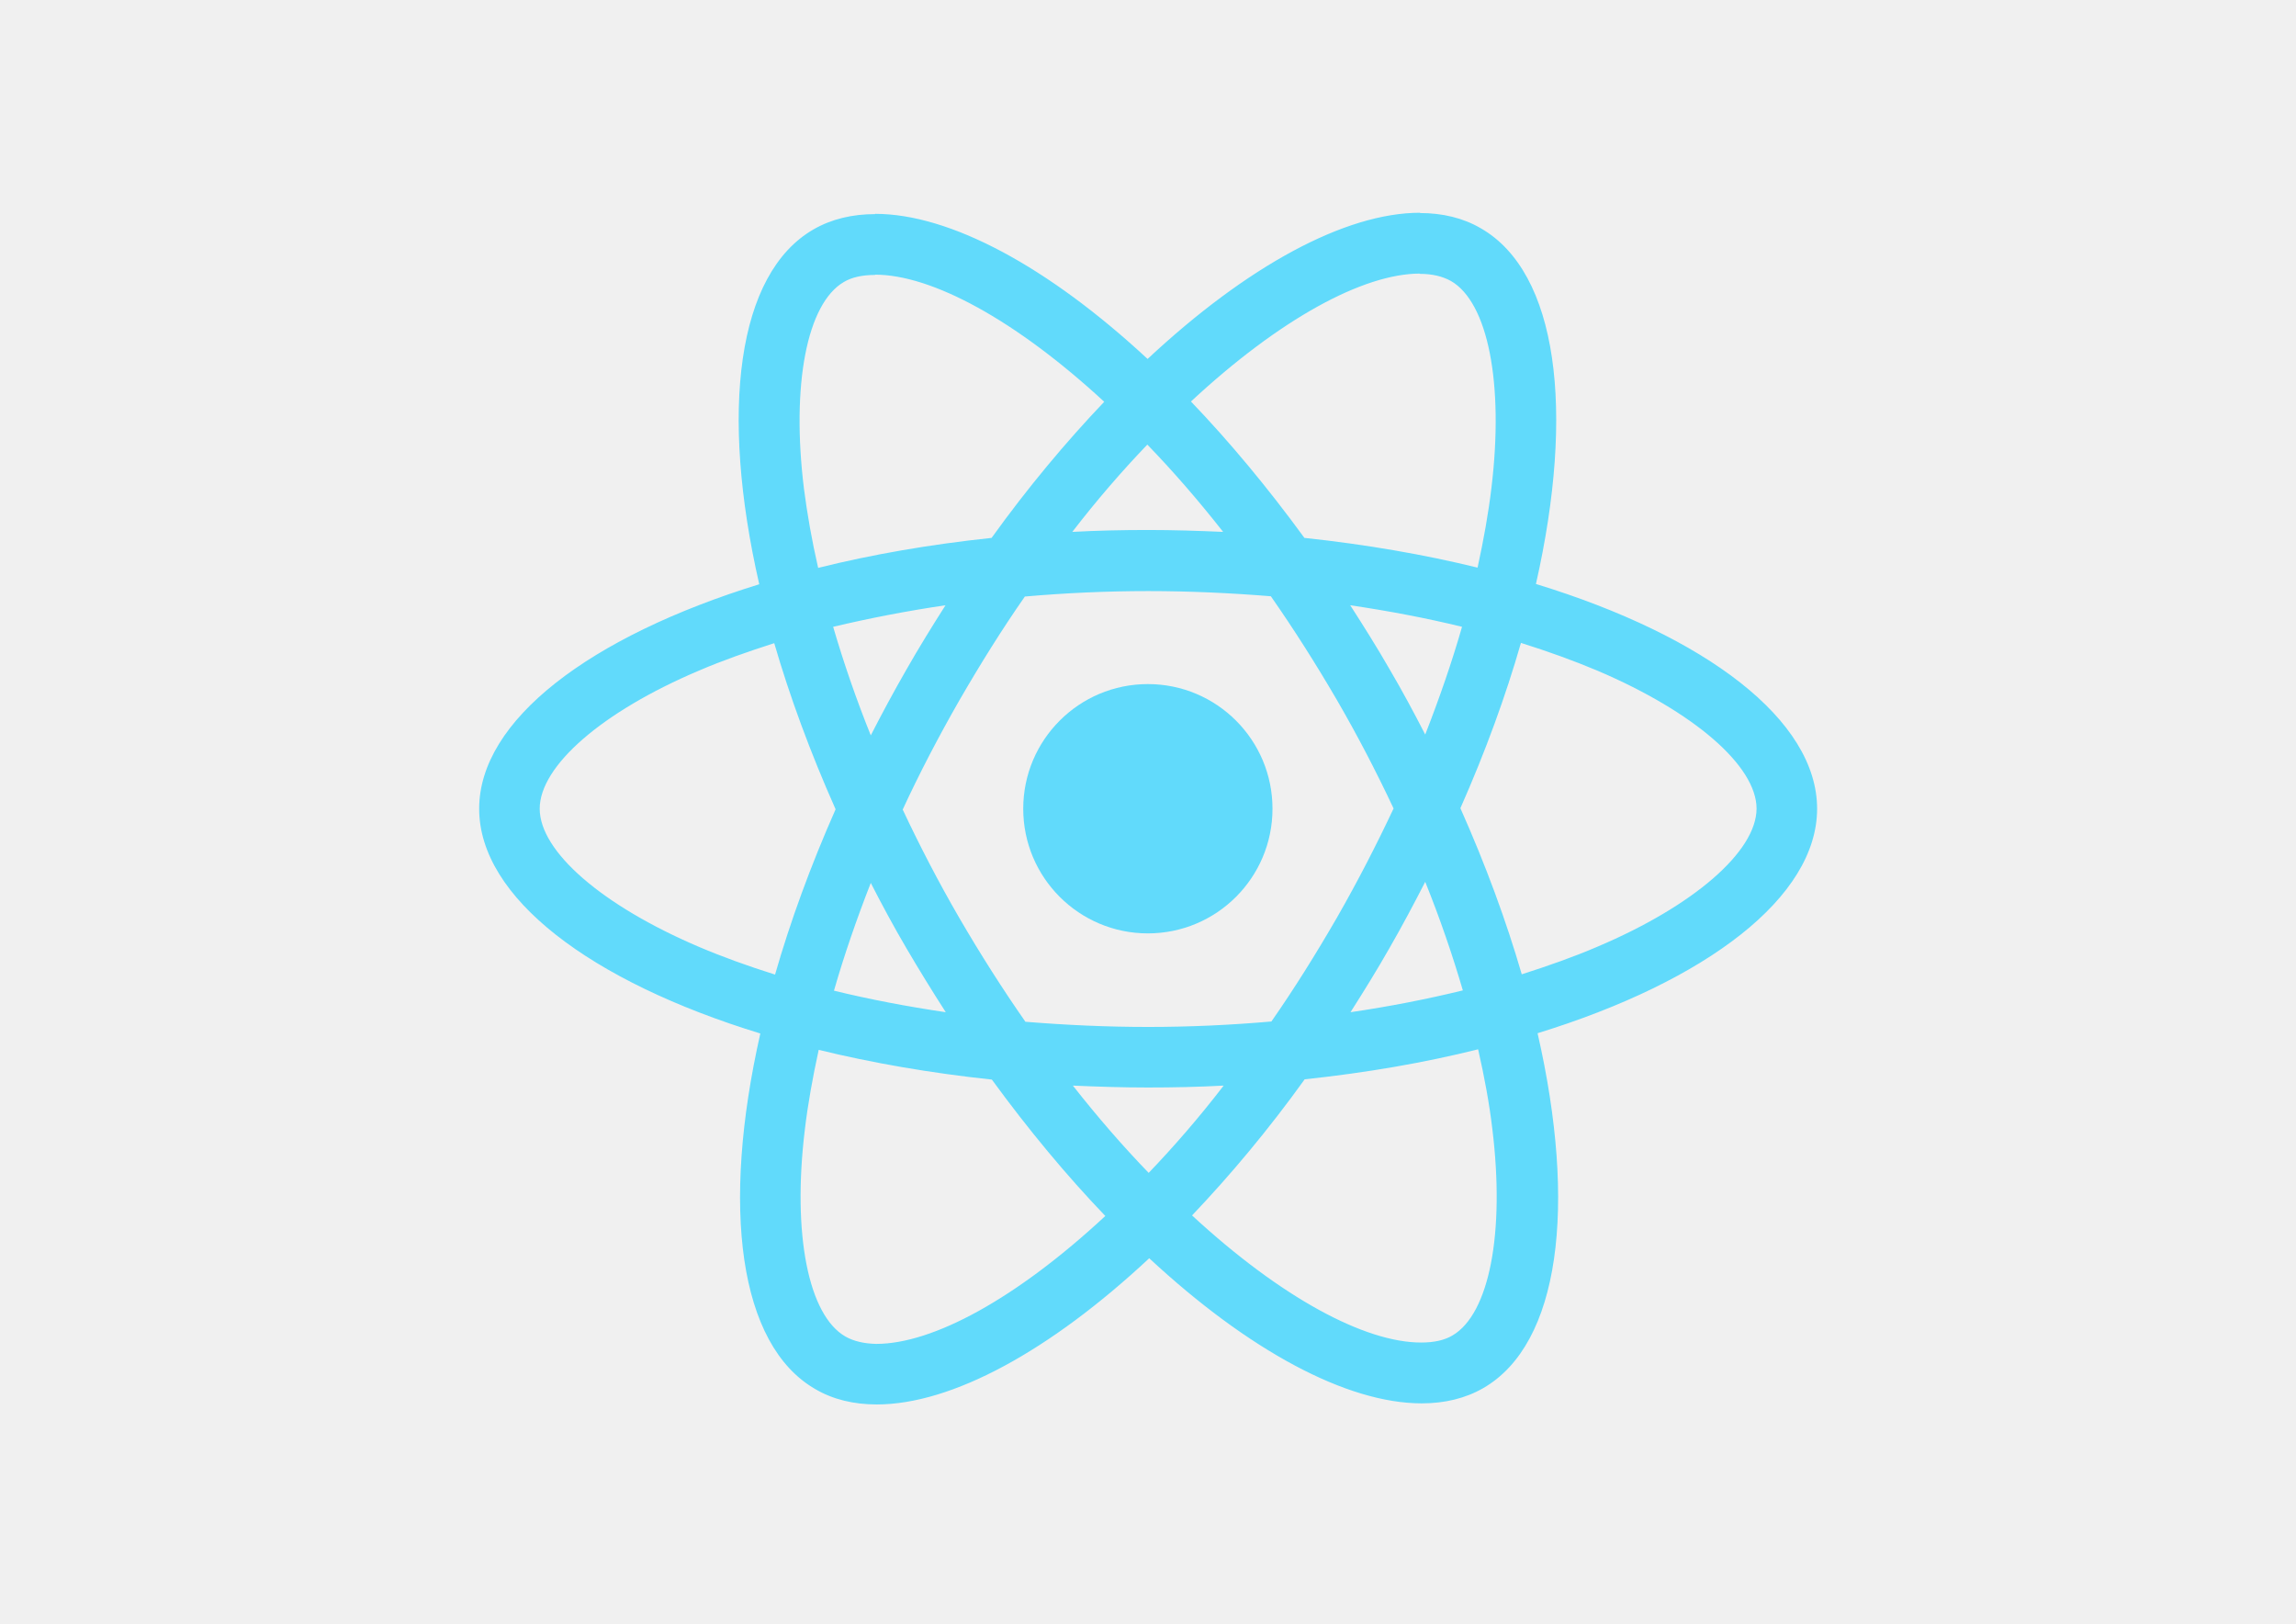
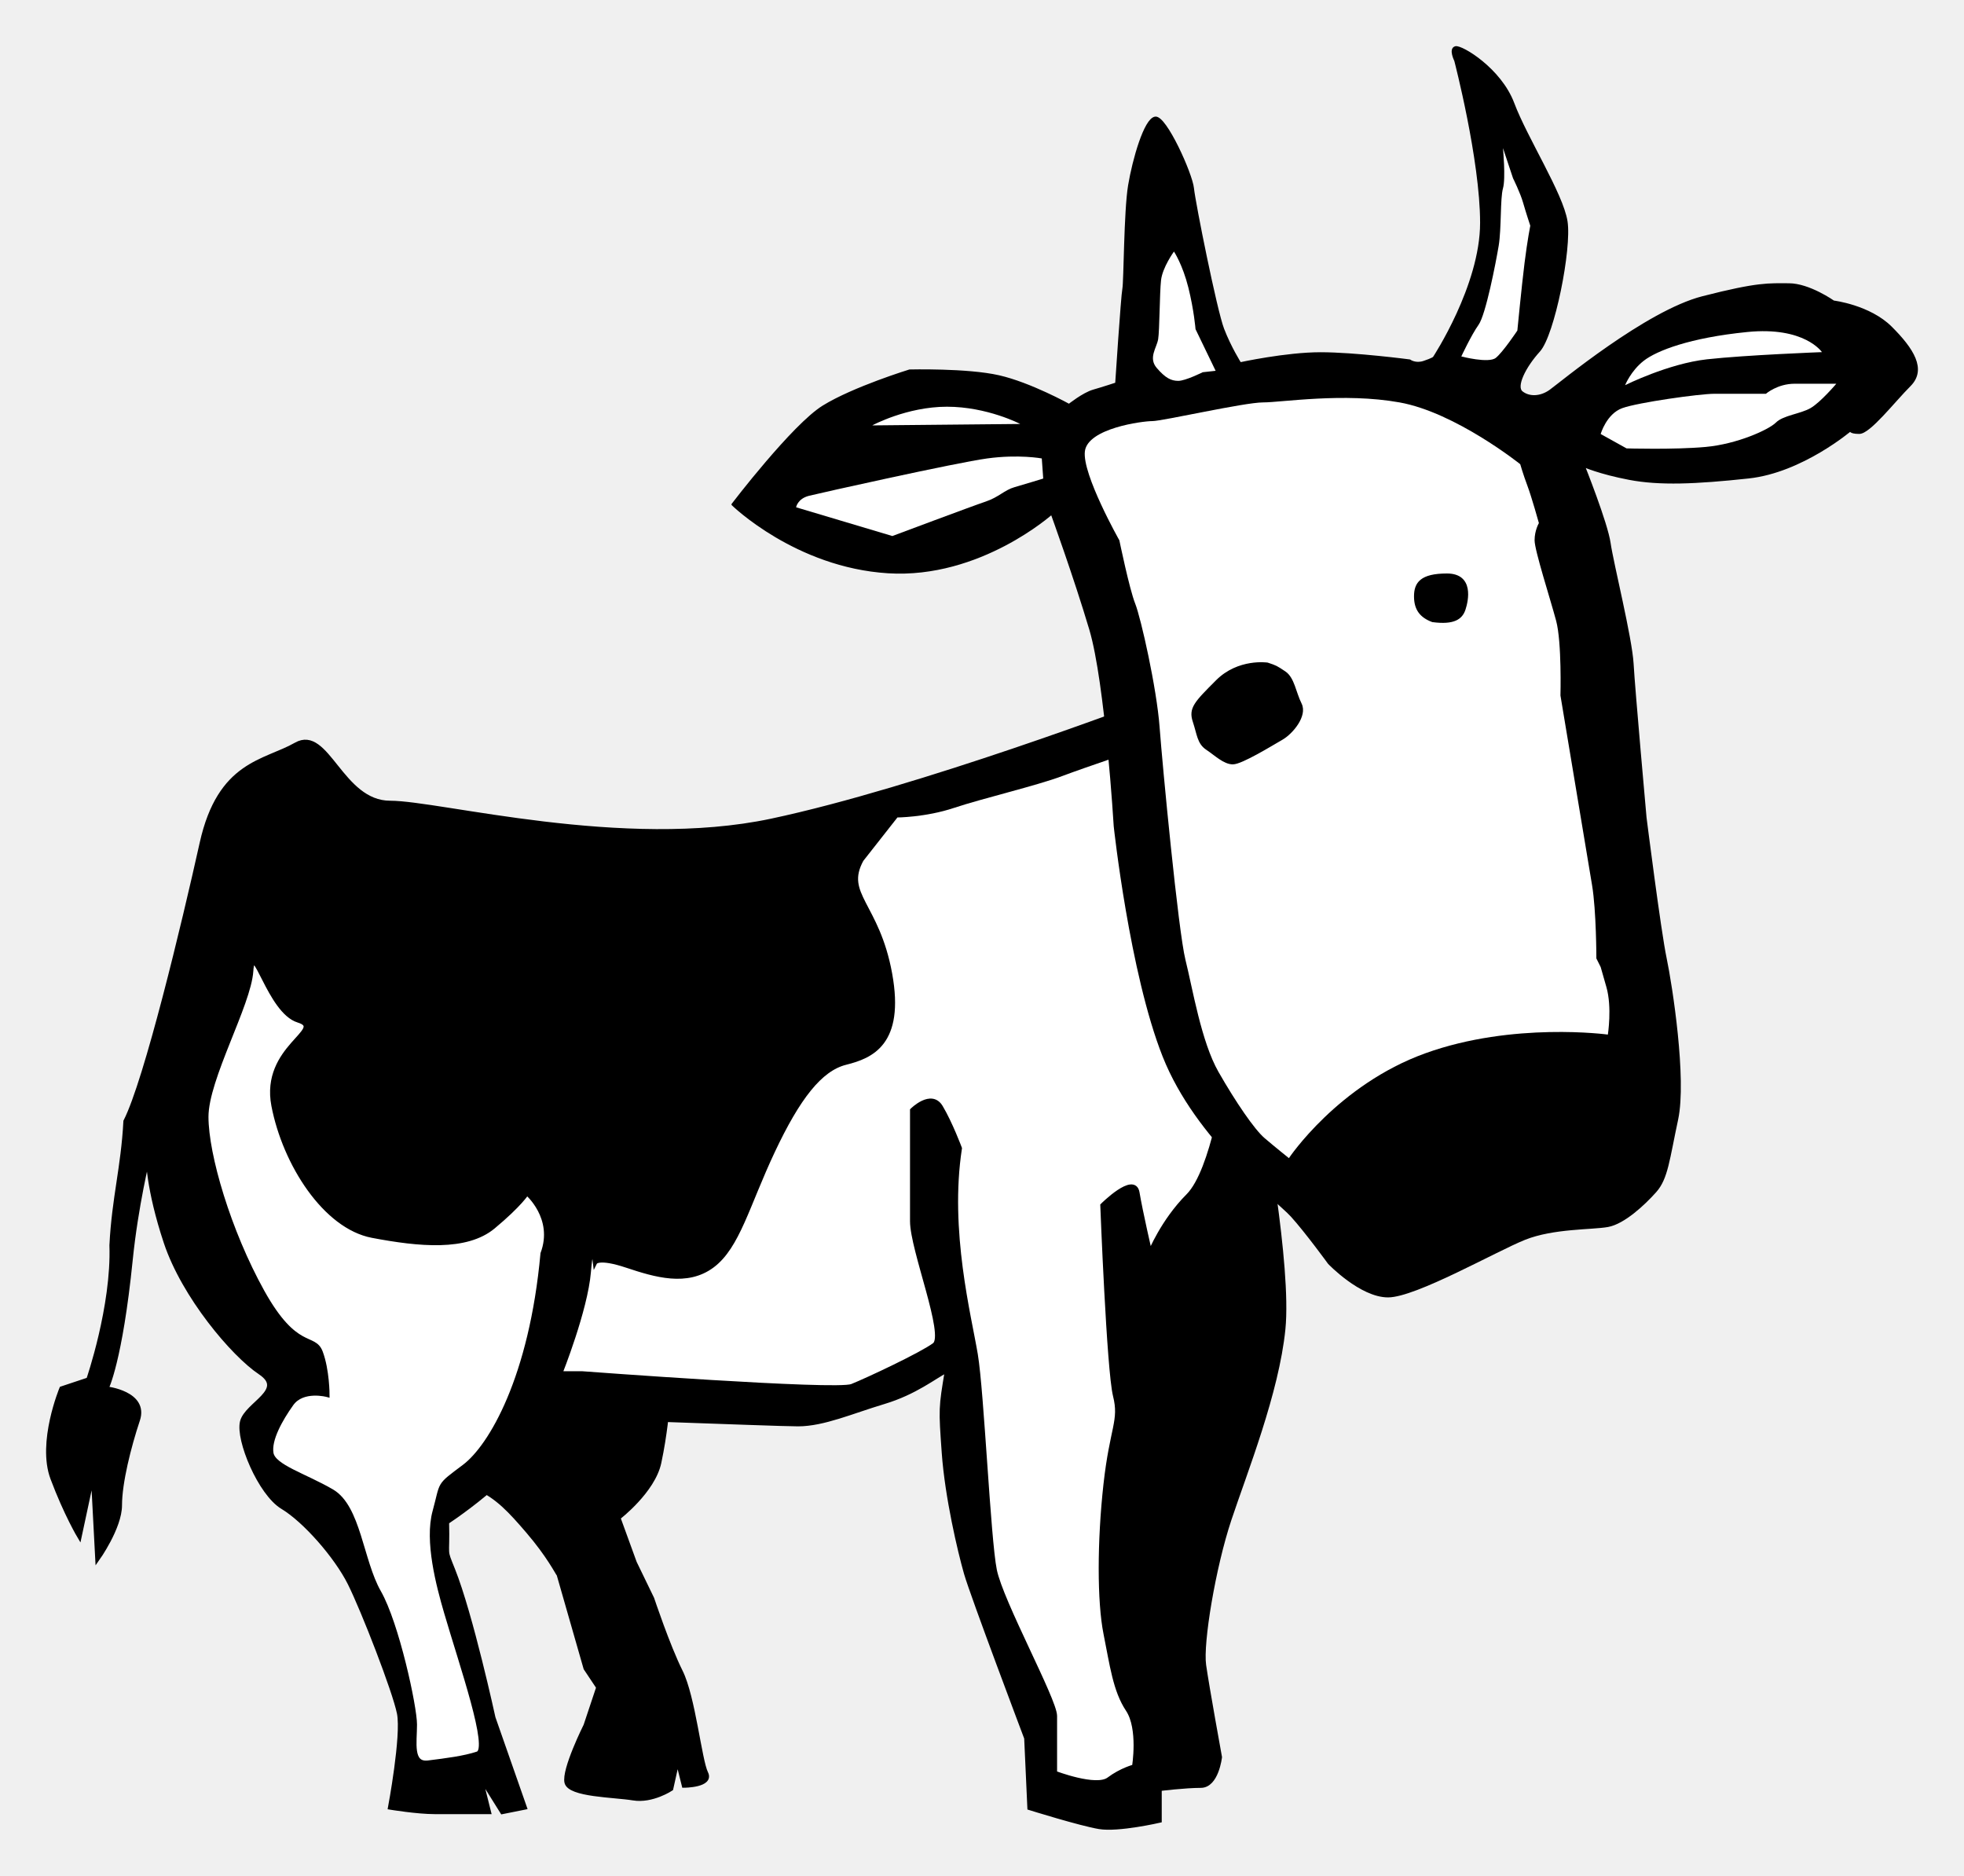
- <svg xmlns="http://www.w3.org/2000/svg" viewBox="0 0 841.9 595.3">
-   <g fill="#61DAFB">
-     <path d="M666.3 296.5c0-32.5-40.7-63.3-103.1-82.4 14.4-63.6 8-114.2-20.2-130.4-6.5-3.8-14.1-5.6-22.4-5.6v22.3c4.6 0 8.3.9 11.4 2.6 13.6 7.8 19.5 37.5 14.9 75.7-1.1 9.4-2.9 19.3-5.1 29.4-19.6-4.8-41-8.5-63.5-10.9-13.5-18.5-27.5-35.3-41.6-50 32.6-30.3 63.2-46.9 84-46.9V78c-27.5 0-63.5 19.6-99.9 53.6-36.4-33.8-72.4-53.2-99.9-53.2v22.3c20.7 0 51.4 16.5 84 46.6-14 14.7-28 31.4-41.3 49.9-22.6 2.4-44 6.1-63.6 11-2.3-10-4-19.7-5.2-29-4.7-38.2 1.1-67.9 14.6-75.8 3-1.8 6.9-2.6 11.5-2.6V78.5c-8.4 0-16 1.8-22.6 5.6-28.1 16.2-34.4 66.7-19.9 130.1-62.2 19.2-102.7 49.9-102.7 82.3 0 32.5 40.7 63.3 103.1 82.4-14.4 63.6-8 114.2 20.2 130.4 6.5 3.8 14.1 5.6 22.5 5.6 27.5 0 63.5-19.6 99.9-53.6 36.4 33.8 72.4 53.2 99.9 53.2 8.4 0 16-1.8 22.6-5.6 28.1-16.2 34.4-66.7 19.9-130.1 62-19.1 102.5-49.9 102.5-82.3zm-130.2-66.7c-3.7 12.9-8.3 26.2-13.5 39.5-4.1-8-8.4-16-13.1-24-4.6-8-9.5-15.8-14.4-23.4 14.2 2.1 27.9 4.7 41 7.9zm-45.8 106.5c-7.8 13.5-15.8 26.3-24.1 38.2-14.9 1.3-30 2-45.2 2-15.1 0-30.2-.7-45-1.9-8.3-11.9-16.4-24.6-24.2-38-7.6-13.1-14.5-26.4-20.8-39.8 6.2-13.4 13.2-26.8 20.7-39.9 7.8-13.5 15.8-26.3 24.1-38.2 14.9-1.3 30-2 45.2-2 15.1 0 30.2.7 45 1.9 8.3 11.9 16.4 24.6 24.2 38 7.6 13.1 14.5 26.4 20.8 39.8-6.3 13.4-13.2 26.8-20.7 39.9zm32.3-13c5.4 13.4 10 26.8 13.8 39.8-13.1 3.2-26.9 5.9-41.2 8 4.9-7.7 9.8-15.6 14.4-23.7 4.6-8 8.9-16.1 13-24.1zM421.2 430c-9.3-9.6-18.6-20.3-27.8-32 9 .4 18.2.7 27.5.7 9.4 0 18.7-.2 27.8-.7-9 11.7-18.3 22.4-27.5 32zm-74.4-58.9c-14.2-2.1-27.9-4.7-41-7.9 3.7-12.9 8.3-26.2 13.5-39.5 4.1 8 8.4 16 13.1 24 4.7 8 9.5 15.8 14.4 23.4zM420.7 163c9.3 9.6 18.6 20.3 27.8 32-9-.4-18.2-.7-27.5-.7-9.4 0-18.7.2-27.8.7 9-11.7 18.3-22.4 27.5-32zm-74 58.9c-4.9 7.7-9.8 15.6-14.4 23.7-4.6 8-8.9 16-13 24-5.4-13.4-10-26.8-13.8-39.8 13.1-3.1 26.9-5.8 41.2-7.9zm-90.5 125.2c-35.4-15.1-58.3-34.9-58.3-50.6 0-15.7 22.9-35.6 58.3-50.6 8.6-3.7 18-7 27.7-10.1 5.7 19.6 13.2 40 22.5 60.9-9.2 20.8-16.6 41.1-22.2 60.6-9.9-3.1-19.3-6.5-28-10.2zM310 490c-13.6-7.8-19.5-37.5-14.9-75.7 1.1-9.4 2.9-19.3 5.1-29.4 19.6 4.8 41 8.5 63.5 10.9 13.5 18.5 27.5 35.3 41.6 50-32.6 30.3-63.2 46.9-84 46.9-4.5-.1-8.3-1-11.3-2.7zm237.2-76.2c4.7 38.2-1.1 67.9-14.6 75.8-3 1.8-6.9 2.6-11.5 2.6-20.7 0-51.4-16.5-84-46.6 14-14.7 28-31.4 41.3-49.9 22.6-2.4 44-6.1 63.6-11 2.3 10.1 4.1 19.8 5.2 29.1zm38.5-66.7c-8.6 3.7-18 7-27.7 10.1-5.7-19.6-13.2-40-22.5-60.9 9.2-20.8 16.6-41.1 22.2-60.6 9.9 3.1 19.3 6.5 28.1 10.2 35.4 15.1 58.3 34.9 58.3 50.6-.1 15.7-23 35.6-58.4 50.6zM320.8 78.4z" />
-     <circle cx="420.9" cy="296.5" r="45.7" />
-     <path d="M520.5 78.1z" />
+ <svg xmlns="http://www.w3.org/2000/svg" id="svg919" width="425.261" height="406.175" version="1.1">
+   <defs id="defs921">
+     <linearGradient id="linearGradient2791">
+       <stop style="stop-color:#ffffff;stop-opacity:1;" offset="0" id="stop2792" />
+       <stop style="stop-color:#2e2e46;stop-opacity:1;" offset="1" id="stop2793" />
+     </linearGradient>
+     <linearGradient id="linearGradient2797">
+       <stop style="stop-color:#000000;stop-opacity:1;" offset="0" id="stop2798" />
+       <stop style="stop-color:#66667d;stop-opacity:1;" offset="1" id="stop2799" />
+     </linearGradient>
+     <linearGradient id="linearGradient4049">
+       <stop style="stop-color:#000000;stop-opacity:0.459;" offset="0" id="stop4050" />
+       <stop style="stop-color:#76768d;stop-opacity:1;" offset="1" id="stop4051" />
+     </linearGradient>
+     <linearGradient id="linearGradient2624">
+       <stop style="stop-color:#ffffff;stop-opacity:0;" offset="0" id="stop2625" />
+       <stop style="stop-color:#ffffff;stop-opacity:1;" offset="1" id="stop2626" />
+     </linearGradient>
+     <linearGradient id="linearGradient3587">
+       <stop style="stop-color:#ffffff;stop-opacity:1;" offset="0" id="stop3588" />
+       <stop style="stop-color:#ffffff;stop-opacity:1;" offset="0.5" id="stop3595" />
+       <stop style="stop-color:#ffffff;stop-opacity:0;" offset="1" id="stop3589" />
+     </linearGradient>
+     <linearGradient id="linearGradient3591">
+       <stop style="stop-color:#000000;stop-opacity:1;" offset="0" id="stop3592" />
+       <stop style="stop-color:#000000;stop-opacity:0.498;" offset="0.5" id="stop3596" />
+       <stop style="stop-color:#ffffff;stop-opacity:0;" offset="1" id="stop3593" />
+     </linearGradient>
+     <linearGradient id="linearGradient3613">
+       <stop style="stop-color:#100049;stop-opacity:1;" offset="0" id="stop3614" />
+       <stop style="stop-color:#090029;stop-opacity:1;" offset="1" id="stop3616" />
+     </linearGradient>
+   </defs>
+   <g id="layer1" transform="translate(-1.324038,-4.441936)">
+     <g id="g2339">
+       <path id="path2650" style="fill:#000000;fill-opacity:1;fill-rule:evenodd;stroke:#000000;stroke-width:0.709pt;stroke-linecap:butt;stroke-linejoin:miter;stroke-opacity:1" d="m 363.945,170.681 c 0,0 -48.553,18.45 -80.599,25.248 -32.045,6.797 -71.859,-3.884 -82.541,-3.884 -10.682,0 -13.595,-16.508 -20.392,-12.624 -6.797,3.884 -16.508,3.884 -20.392,21.363 -3.884,17.479 -12.027,51.45 -16.508,60.206 -0.531,10.076 -2.5,16.532 -3.025,26.837 0.454,13.266 -5.013,29.091 -5.013,29.091 l -5.826,1.942 c 0,0 -4.855,11.653 -1.942,19.421 2.913,7.769 5.826,12.624 5.826,12.624 l 2.913,-13.595 0.971,18.45 c 0,0 4.855,-6.797 4.855,-11.653 0,-4.855 1.942,-12.624 3.884,-18.45 1.942,-5.826 -6.798,-6.797 -6.798,-6.797 0,0 3.003,-5.826 5.233,-27.883 1.186,-11.716 3.776,-22.218 3.776,-22.218 0,0 0,6.797 3.884,18.45 3.884,11.653 14.566,24.277 20.392,28.161 5.826,3.884 -2.913,6.798 -3.884,10.682 -0.971,3.884 3.884,15.537 8.74,18.45 4.855,2.913 11.653,10.682 14.566,16.508 2.913,5.826 9.711,23.306 10.682,28.161 0.971,4.855 -1.942,20.392 -1.942,20.392 0,0 5.826,0.971 9.711,0.971 3.884,0 11.653,0 11.653,0 l -1.942,-7.769 4.855,7.769 4.855,-0.971 -6.797,-19.421 c 0,0 -4.855,-22.335 -8.74,-32.045 -1.942,-4.855 -1.092,-2.306 -1.305,-10.318 1.305,-0.85 7.617,-5.22 11.501,-9.104 3.884,-3.884 9.711,-13.109 9.996,-13.639 0.285,-0.53 49.037,1.53 54.53,1.53 5.493,0 11.673,-2.747 18.54,-4.806 6.866,-2.06 10.986,-5.493 13.733,-6.866 -1.373,8.24 -1.373,8.24 -0.687,17.853 0.687,9.613 3.433,21.286 4.807,26.093 1.373,4.807 13.046,35.706 13.046,35.706 l 0.687,15.106 c 0,0 10.986,3.433 15.106,4.12 4.12,0.687 13.046,-1.373 13.046,-1.373 l 0,-6.866 c 0,0 5.493,-0.687 8.926,-0.687 3.433,0 4.12,-6.18 4.12,-6.18 0,0 -2.747,-15.106 -3.433,-19.913 -0.687,-4.807 2.06,-21.286 5.493,-31.586 3.433,-10.3 10.3,-27.466 11.673,-41.199 1.373,-13.733 -4.806,-46.692 -4.806,-46.692 l -7.553,-7.553" transform="translate(-115,-13.75)" />
+       <path style="fill:#ffffff;fill-opacity:1;fill-rule:evenodd;stroke:#000000;stroke-width:0.709pt;stroke-linecap:butt;stroke-linejoin:miter;stroke-opacity:1" d="m 216.828,335.762 c -5.826,4.37 -4.613,3.277 -6.373,9.711 -1.76,6.433 0.789,16.023 2.488,21.849 3.399,11.653 9.711,29.618 6.798,30.589 -2.913,0.971 -6.798,1.457 -10.682,1.942 -3.884,0.486 -2.913,-4.37 -2.913,-8.254 0,-3.884 -3.884,-21.849 -7.769,-28.647 -3.884,-6.797 -4.37,-18.45 -10.196,-21.849 -5.826,-3.399 -12.624,-5.341 -13.109,-8.254 -0.486,-2.913 1.942,-7.283 4.37,-10.682 2.428,-3.399 7.769,-1.942 7.769,-1.942 0,0 0,-5.341 -1.457,-9.225 -1.457,-3.884 -5.341,0 -12.624,-13.109 -7.283,-13.109 -12.138,-29.618 -12.138,-37.872 0,-8.254 9.225,-24.277 9.711,-31.56 0.486,-7.283 3.884,8.74 10.196,10.682 6.312,1.942 -7.769,5.826 -5.341,18.45 2.428,12.624 11.167,26.219 21.363,28.161 10.196,1.942 20.392,2.913 26.219,-1.942 5.826,-4.855 7.283,-7.283 7.283,-7.283 0,0 6.312,5.341 3.399,13.109 -2.428,26.704 -11.167,41.756 -16.994,46.126 z" id="path2647" transform="translate(-115,-13.75)" />
+       <path id="path2655" style="fill:#ffffff;fill-opacity:1;fill-rule:evenodd;stroke:#000000;stroke-width:0.709pt;stroke-linecap:butt;stroke-linejoin:miter;stroke-opacity:1" d="m 237.624,315.581 c 0,0 4.806,0 4.806,0 0,0 54.932,4.12 58.365,2.747 3.433,-1.373 15.106,-6.866 17.853,-8.926 2.747,-2.06 -4.807,-20.599 -4.807,-26.779 0,-6.18 0,-24.033 0,-24.033 0,0 4.12,-4.12 6.18,-0.687 2.06,3.433 4.12,8.926 4.12,8.926 -2.747,17.853 2.06,36.392 3.433,44.632 1.373,8.24 2.747,39.826 4.12,46.692 1.373,6.866 13.046,28.153 13.046,31.586 0,3.433 0,12.36 0,12.36 0,0 8.926,3.433 11.673,1.373 2.747,-2.06 5.493,-2.747 5.493,-2.747 0,0 1.373,-8.24 -1.373,-12.36 -2.747,-4.12 -3.433,-9.613 -4.806,-16.48 -1.373,-6.866 -1.373,-19.913 0,-32.272 1.373,-12.36 3.433,-13.733 2.06,-19.226 -1.373,-5.493 -2.747,-41.199 -2.747,-41.199 0,0 6.866,-6.866 7.553,-2.747 0.687,4.12 2.747,13.046 2.747,13.046 0,0 2.747,-6.866 8.24,-12.36 5.493,-5.493 8.24,-25.406 8.24,-25.406 0,0 -0.687,-2.747 -0.687,-2.747 L 368.087,217.39 361.907,180.311 c 0,0 -10.3,3.433 -15.793,5.493 -5.493,2.06 -17.166,4.807 -23.346,6.866 -6.18,2.06 -12.36,2.06 -12.36,2.06 l -7.553,9.613 c -4.12,7.553 3.433,9.613 6.18,24.719 2.747,15.106 -4.12,17.853 -9.613,19.226 -5.493,1.373 -10.3,7.553 -15.793,19.226 -5.493,11.673 -7.553,20.599 -13.046,24.719 -5.493,4.12 -12.36,2.06 -18.54,0 -6.18,-2.06 -6.867,-0.687 -6.867,-0.687 0,0 -0.687,-6.18 -1.373,2.06 -0.687,8.24 -6.18,21.973 -6.18,21.973 z" transform="translate(-115,-13.75)" />
+       <g id="g1550" transform="matrix(0.43221,0,0,0.43221,128.5923,-74.87833)">
+         <path style="fill:#000000;fill-opacity:1;fill-rule:evenodd;stroke:#000000;stroke-width:1pt;stroke-linecap:butt;stroke-linejoin:miter;stroke-opacity:1" d="m 72.698,436.228 c 0,0 30.231,-39.588 45.346,-48.945 15.115,-9.357 43.187,-17.995 43.187,-17.995 0,0 28.791,-0.72 44.627,2.879 15.835,3.599 35.269,14.396 35.269,14.396 0,0 7.198,-5.758 12.236,-7.198 5.038,-1.44 11.517,-3.599 11.517,-3.599 0,0 2.879,-43.907 3.599,-47.506 0.72,-3.599 0.72,-38.868 2.879,-51.824 2.159,-12.956 7.918,-33.11 12.956,-33.83 5.038,-0.72 17.995,28.072 18.714,35.269 0.72,7.198 11.517,61.182 15.115,70.539 3.599,9.357 8.637,17.275 8.637,17.275 0,0 23.033,-5.038 40.308,-5.038 17.275,0 44.627,3.599 44.627,3.599 0,0 2.879,2.159 7.198,0.72 4.319,-1.44 5.038,-2.159 5.038,-2.159 0,0 23.753,-35.989 23.753,-67.66 0,-31.67 -12.956,-81.336 -12.956,-81.336 0,0 -2.879,-5.758 0,-6.478 2.879,-0.72 22.313,10.797 28.791,28.072 6.478,17.275 24.473,45.346 26.632,59.022 2.159,13.676 -6.478,56.863 -13.676,64.781 -7.198,7.918 -12.236,17.995 -8.637,20.874 3.599,2.879 9.357,2.879 14.396,-0.72 5.038,-3.599 48.225,-39.588 76.297,-46.786 28.072,-7.198 33.11,-6.478 43.187,-6.478 10.077,0 22.313,8.637 22.313,8.637 0,0 17.995,2.159 28.791,12.956 10.797,10.797 17.275,20.874 9.357,28.791 -7.918,7.918 -20.154,23.753 -25.192,23.753 -5.038,0 -4.319,-1.44 -4.319,-1.44 0,0 -24.473,20.874 -51.105,23.753 -26.632,2.879 -44.627,3.599 -59.742,0.72 -15.115,-2.879 -23.033,-6.478 -23.033,-6.478 0,0 11.517,28.791 12.956,38.868 1.44,10.077 10.797,47.506 11.517,60.462 0.72,12.956 6.478,77.017 6.478,77.017 0,0 7.198,56.863 10.077,70.539 2.879,13.676 10.077,60.462 5.758,80.616 -4.319,20.154 -5.038,29.511 -10.797,35.989 -5.758,6.478 -15.835,15.835 -23.753,17.275 -7.918,1.44 -27.352,0.72 -41.747,6.478 -14.396,5.758 -54.704,28.791 -68.379,28.791 -13.676,0 -29.511,-16.555 -29.511,-16.555 0,0 -11.517,-15.835 -18.714,-23.753 -7.198,-7.918 -47.506,-38.149 -64.061,-79.896 -16.555,-41.747 -24.473,-115.165 -24.473,-115.165 0,0 -4.319,-71.978 -12.236,-98.61 -7.918,-26.632 -19.434,-58.302 -19.434,-58.302 0,0 -35.989,32.39 -82.055,29.511 -46.066,-2.879 -77.737,-33.83 -77.737,-33.83 z" id="path2603" />
+         <path style="fill:#ffffff;fill-opacity:1;fill-rule:evenodd;stroke:none" d="m 104.369,437.667 48.225,14.396 c 0,0 40.308,-15.115 46.786,-17.275 6.478,-2.159 9.357,-5.758 14.396,-7.198 5.038,-1.44 14.396,-4.319 14.396,-4.319 l -0.72,-10.077 c 0,0 -11.517,-2.159 -27.352,0 -15.835,2.159 -83.495,17.275 -89.253,18.714 -5.758,1.44 -6.478,5.758 -6.478,5.758 z" id="path920" />
+         <path style="fill:#ffffff;fill-opacity:1;fill-rule:evenodd;stroke:none" d="m 142.517,396.639 74.138,-0.72 c 0,0 -16.555,-8.637 -36.709,-8.637 -20.154,0 -37.429,9.357 -37.429,9.357 z" id="path921" />
+         <path style="fill:#ffffff;fill-opacity:1;fill-rule:evenodd;stroke:none" d="M 314.545,369.288 304.468,348.414 c 0,0 -0.72,-9.357 -3.599,-20.874 -2.879,-11.517 -7.198,-17.995 -7.198,-17.995 0,0 -5.758,7.918 -6.478,14.396 -0.72,6.478 -0.72,25.192 -1.44,29.511 -0.72,4.319 -5.038,9.357 -0.72,14.396 4.319,5.038 7.198,6.478 10.797,6.478 3.599,0 12.236,-4.319 12.236,-4.319 l 6.478,-0.72 z" id="path922" />
+         <path style="fill:#ffffff;fill-opacity:1;fill-rule:evenodd;stroke:none" d="m 437.628,362.09 c 0,0 13.676,3.599 17.275,0.72 3.599,-2.879 10.797,-13.676 10.797,-13.676 0,0 2.159,-22.313 3.599,-33.83 1.44,-11.517 2.879,-18.714 2.879,-18.714 0,0 -2.159,-6.478 -3.599,-11.517 -1.44,-5.038 -5.038,-12.236 -5.038,-12.236 l -5.038,-15.115 c 0,0 1.44,15.115 0,20.154 -1.44,5.038 -0.72,20.154 -2.159,28.791 -1.44,8.637 -6.478,34.55 -10.077,39.588 -3.599,5.038 -8.637,15.835 -8.637,15.835 z" id="path923" />
+         <path style="fill:#ffffff;fill-opacity:1;fill-rule:evenodd;stroke:none" d="m 507.447,400.958 c 0,0 2.879,-10.077 10.797,-12.956 7.918,-2.879 38.868,-7.198 46.066,-7.198 7.198,0 25.912,0 25.912,0 0,0 5.758,-5.038 14.396,-5.038 8.637,0 20.874,0 20.874,0 0,0 -7.918,9.357 -12.956,12.236 -5.038,2.879 -13.676,3.599 -17.275,7.198 -3.599,3.599 -19.434,10.797 -35.269,12.236 -15.835,1.44 -39.588,0.72 -39.588,0.72 l -12.956,-7.198 z" id="path924" />
+         <path style="fill:#ffffff;fill-opacity:1;fill-rule:evenodd;stroke:none" d="m 519.684,376.486 c 0,0 21.593,-10.797 41.028,-12.956 19.434,-2.159 57.583,-3.599 57.583,-3.599 0,0 -8.637,-12.956 -37.429,-10.077 -28.791,2.879 -45.346,9.357 -51.824,14.396 -6.478,5.038 -9.357,12.236 -9.357,12.236 z" id="path925" />
+         <path style="fill:#ffffff;fill-opacity:1;fill-rule:evenodd;stroke:none" d="m 351.254,763.729 c 0,0 24.473,-36.709 68.379,-52.544 43.907,-15.835 91.412,-9.357 91.412,-9.357 0,0 2.159,-13.676 -0.72,-23.753 -2.879,-10.077 -2.879,-10.077 -2.879,-10.077 l -2.159,-4.319 c 0,0 0,-23.753 -2.159,-36.709 -2.159,-12.956 -15.835,-95.011 -15.835,-95.011 0,0 0.72,-26.632 -2.159,-37.429 -2.879,-10.797 -10.797,-35.269 -10.797,-40.308 0,-5.038 2.159,-8.637 2.159,-8.637 0,0 -3.599,-12.956 -5.758,-18.714 -2.159,-5.758 -3.599,-10.797 -3.599,-10.797 0,0 -32.39,-25.912 -60.462,-30.951 -28.072,-5.038 -59.022,0 -68.379,0 -9.357,0 -50.385,9.357 -55.423,9.357 -5.038,0 -32.39,3.599 -33.83,15.115 -1.44,11.517 17.275,44.627 17.275,44.627 0,0 5.038,24.473 7.918,31.67 2.879,7.198 10.797,42.467 12.236,61.901 1.44,19.434 9.357,102.209 12.956,116.605 3.599,14.396 7.918,41.028 16.555,56.143 8.637,15.115 17.995,28.791 23.033,33.11 5.038,4.319 12.236,10.077 12.236,10.077 z" id="path926" />
+         <path style="fill:#000000;fill-opacity:1;fill-rule:evenodd;stroke:#000000;stroke-width:1pt;stroke-linecap:butt;stroke-linejoin:miter;stroke-opacity:1" d="m 340.458,516.124 c 0,0 -14.396,-2.159 -25.192,8.637 -10.797,10.797 -13.676,13.676 -11.517,20.154 2.159,6.478 2.159,10.797 6.478,13.676 4.319,2.879 8.637,7.198 12.956,7.198 4.319,0 19.434,-9.357 24.473,-12.236 5.038,-2.879 12.236,-11.517 9.357,-17.275 -2.879,-5.758 -3.599,-12.956 -7.918,-15.835 -4.319,-2.879 -4.319,-2.879 -8.637,-4.319 z" id="path927" />
+         <path style="fill:#000000;fill-opacity:1;fill-rule:evenodd;stroke:#000000;stroke-width:1pt;stroke-linecap:butt;stroke-linejoin:miter;stroke-opacity:1" d="m 423.233,494.53 c 10.797,1.44 14.396,-1.44 15.835,-5.758 1.44,-4.319 4.319,-17.275 -8.637,-17.275 -12.956,0 -15.835,4.319 -15.835,10.797 0,6.478 2.879,10.077 8.637,12.236 z" id="path928" />
+       </g>
+       <path id="path3578" style="fill:#000000;fill-opacity:1;fill-rule:evenodd;stroke:#000000;stroke-width:0.887;stroke-linecap:butt;stroke-linejoin:miter;stroke-miterlimit:4;stroke-opacity:1" d="m 138.77,342.813 3.767,7.77 c 0,0 3.433,10.3 6.18,15.793 2.747,5.493 4.12,19.226 5.493,21.973 1.373,2.747 -4.807,2.747 -4.807,2.747 l -1.373,-5.493 -1.373,6.18 c 0,0 -4.12,2.747 -8.24,2.06 -4.12,-0.687 -13.733,-0.687 -14.42,-3.433 -0.687,-2.747 4.12,-12.36 4.12,-12.36 l 2.747,-8.24 -2.747,-4.12 -5.817,-20.29 c -0.324,-0.377 -2.191,-4.158 -6.716,-9.421 -3.742,-4.352 -6.629,-7.535 -11.004,-9.41 l 3.696,-6.294 9.281,-11.932 28.284,0.884 c 0,0 -0.442,5.745 -1.768,11.932 -1.326,6.187 -8.839,11.932 -8.839,11.932 l 3.536,9.723 z" />
+     </g>
  </g>
</svg>
